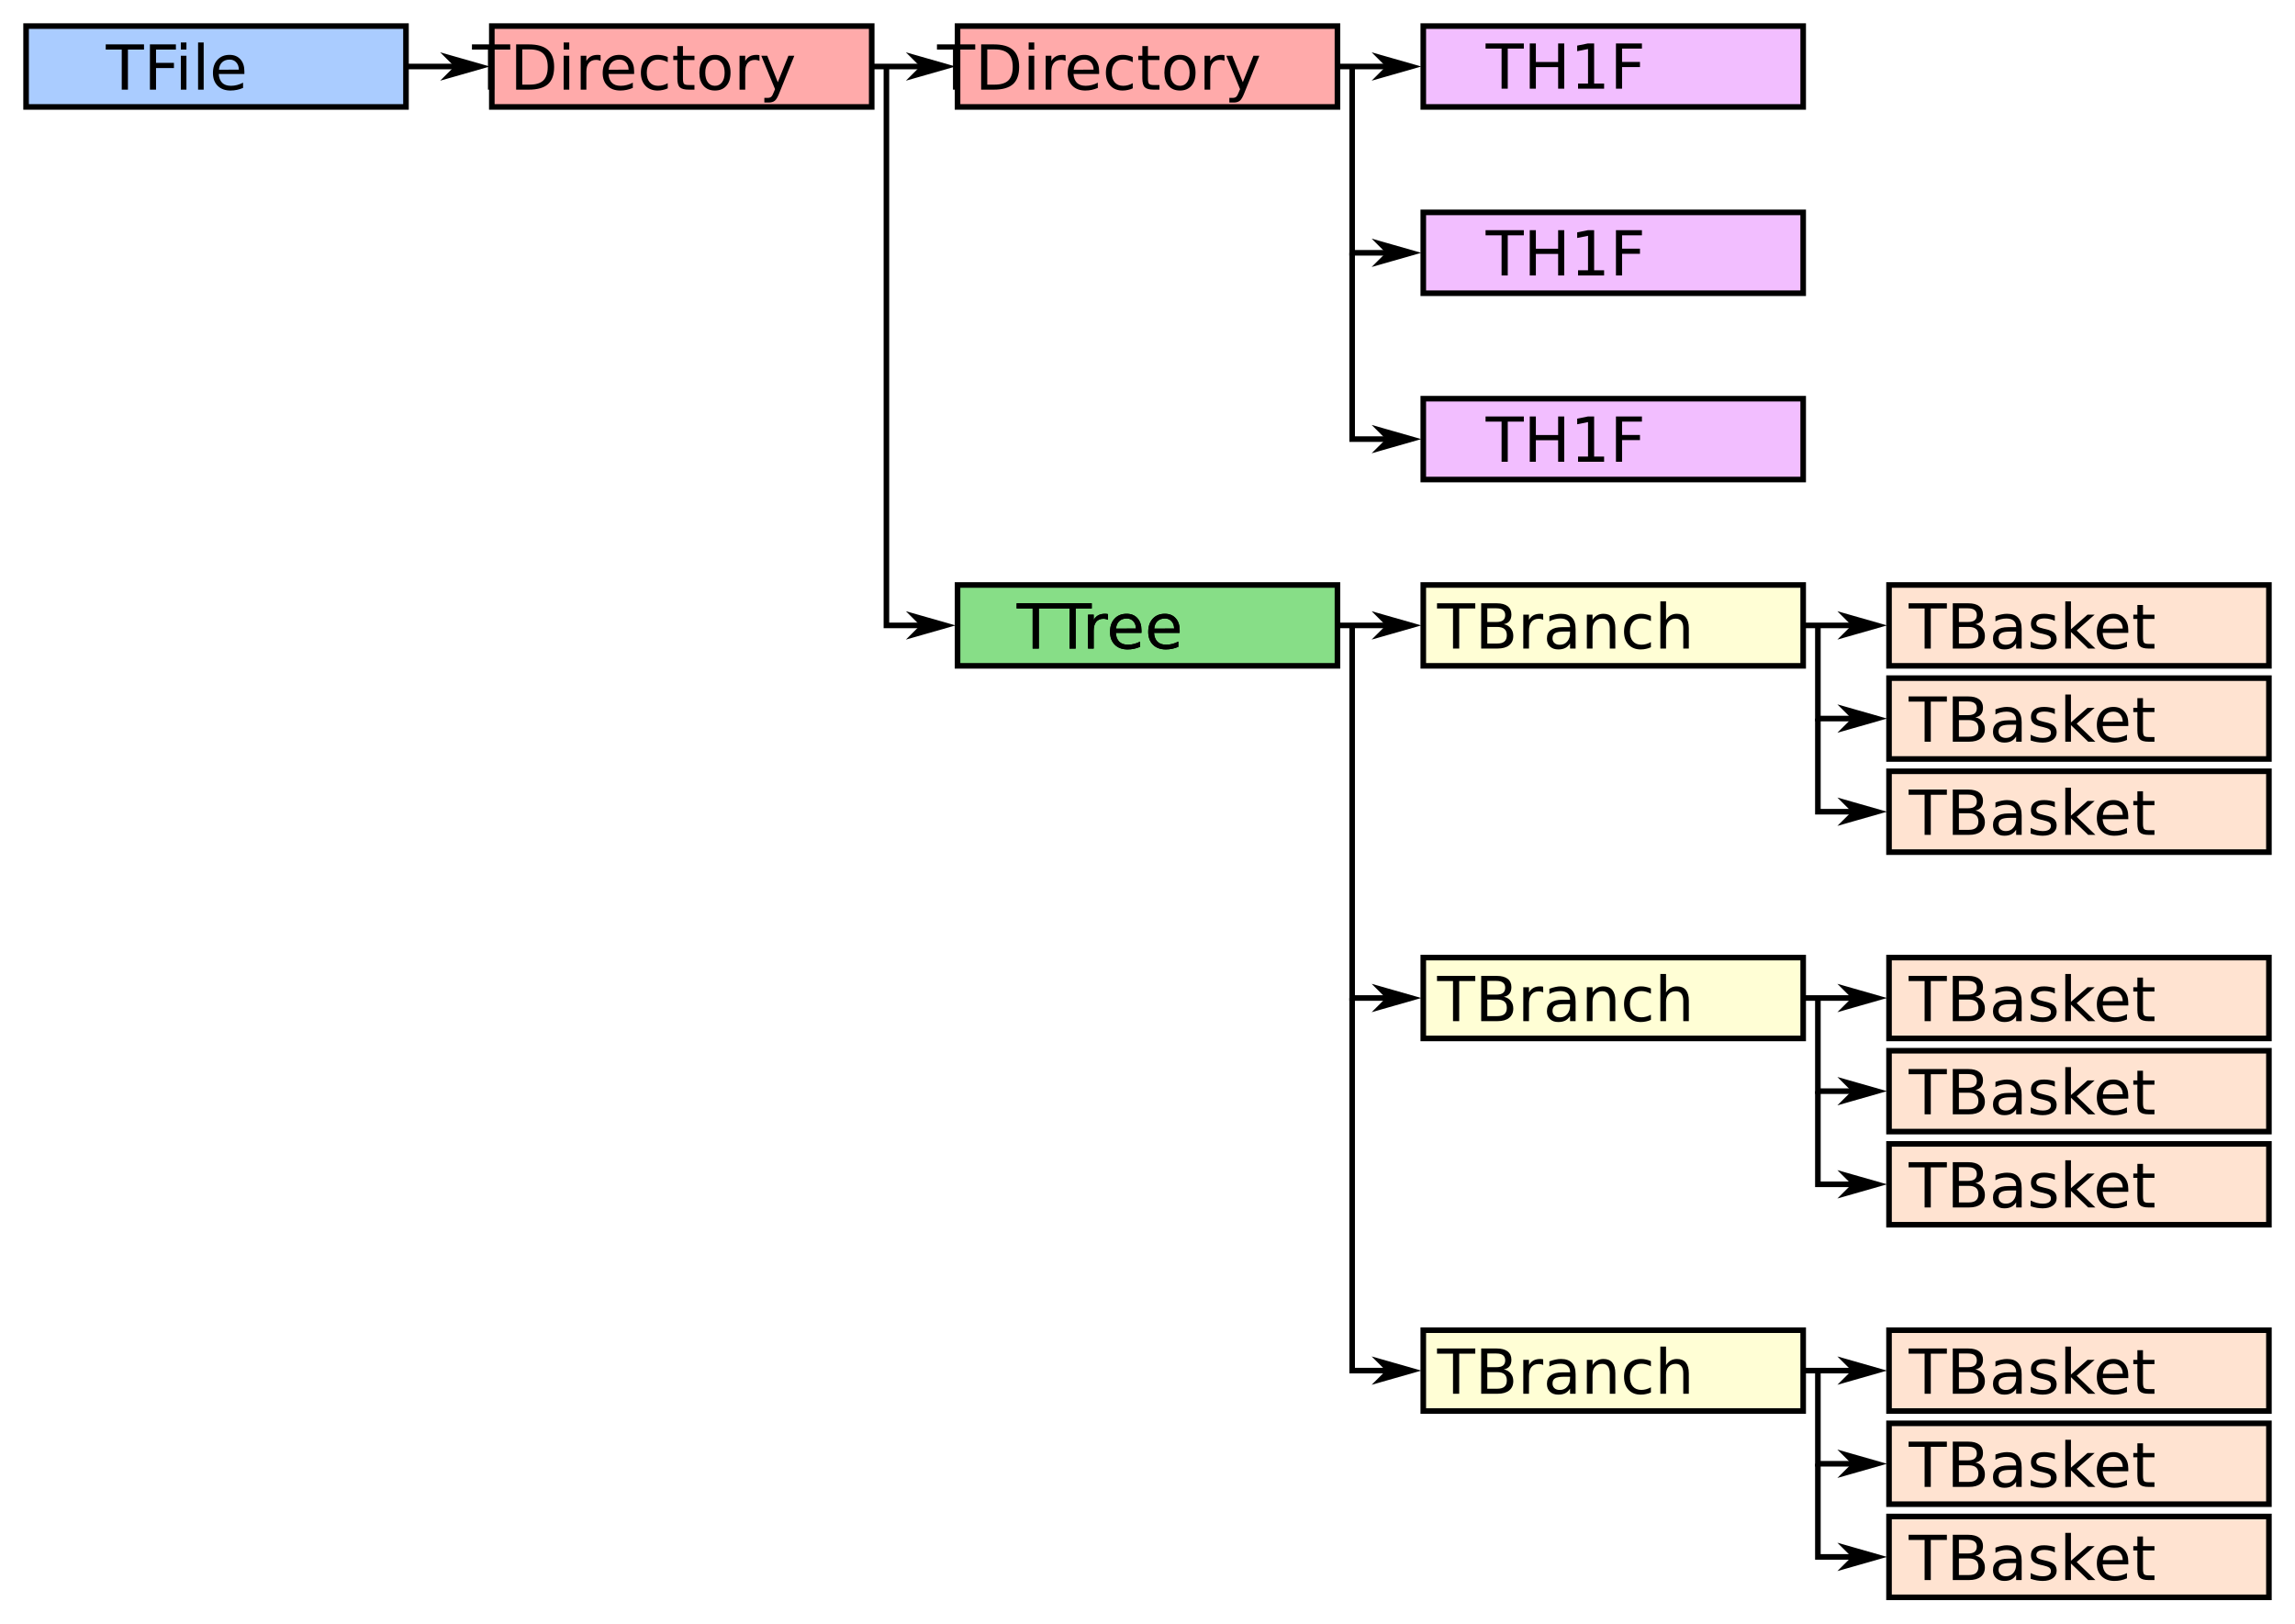
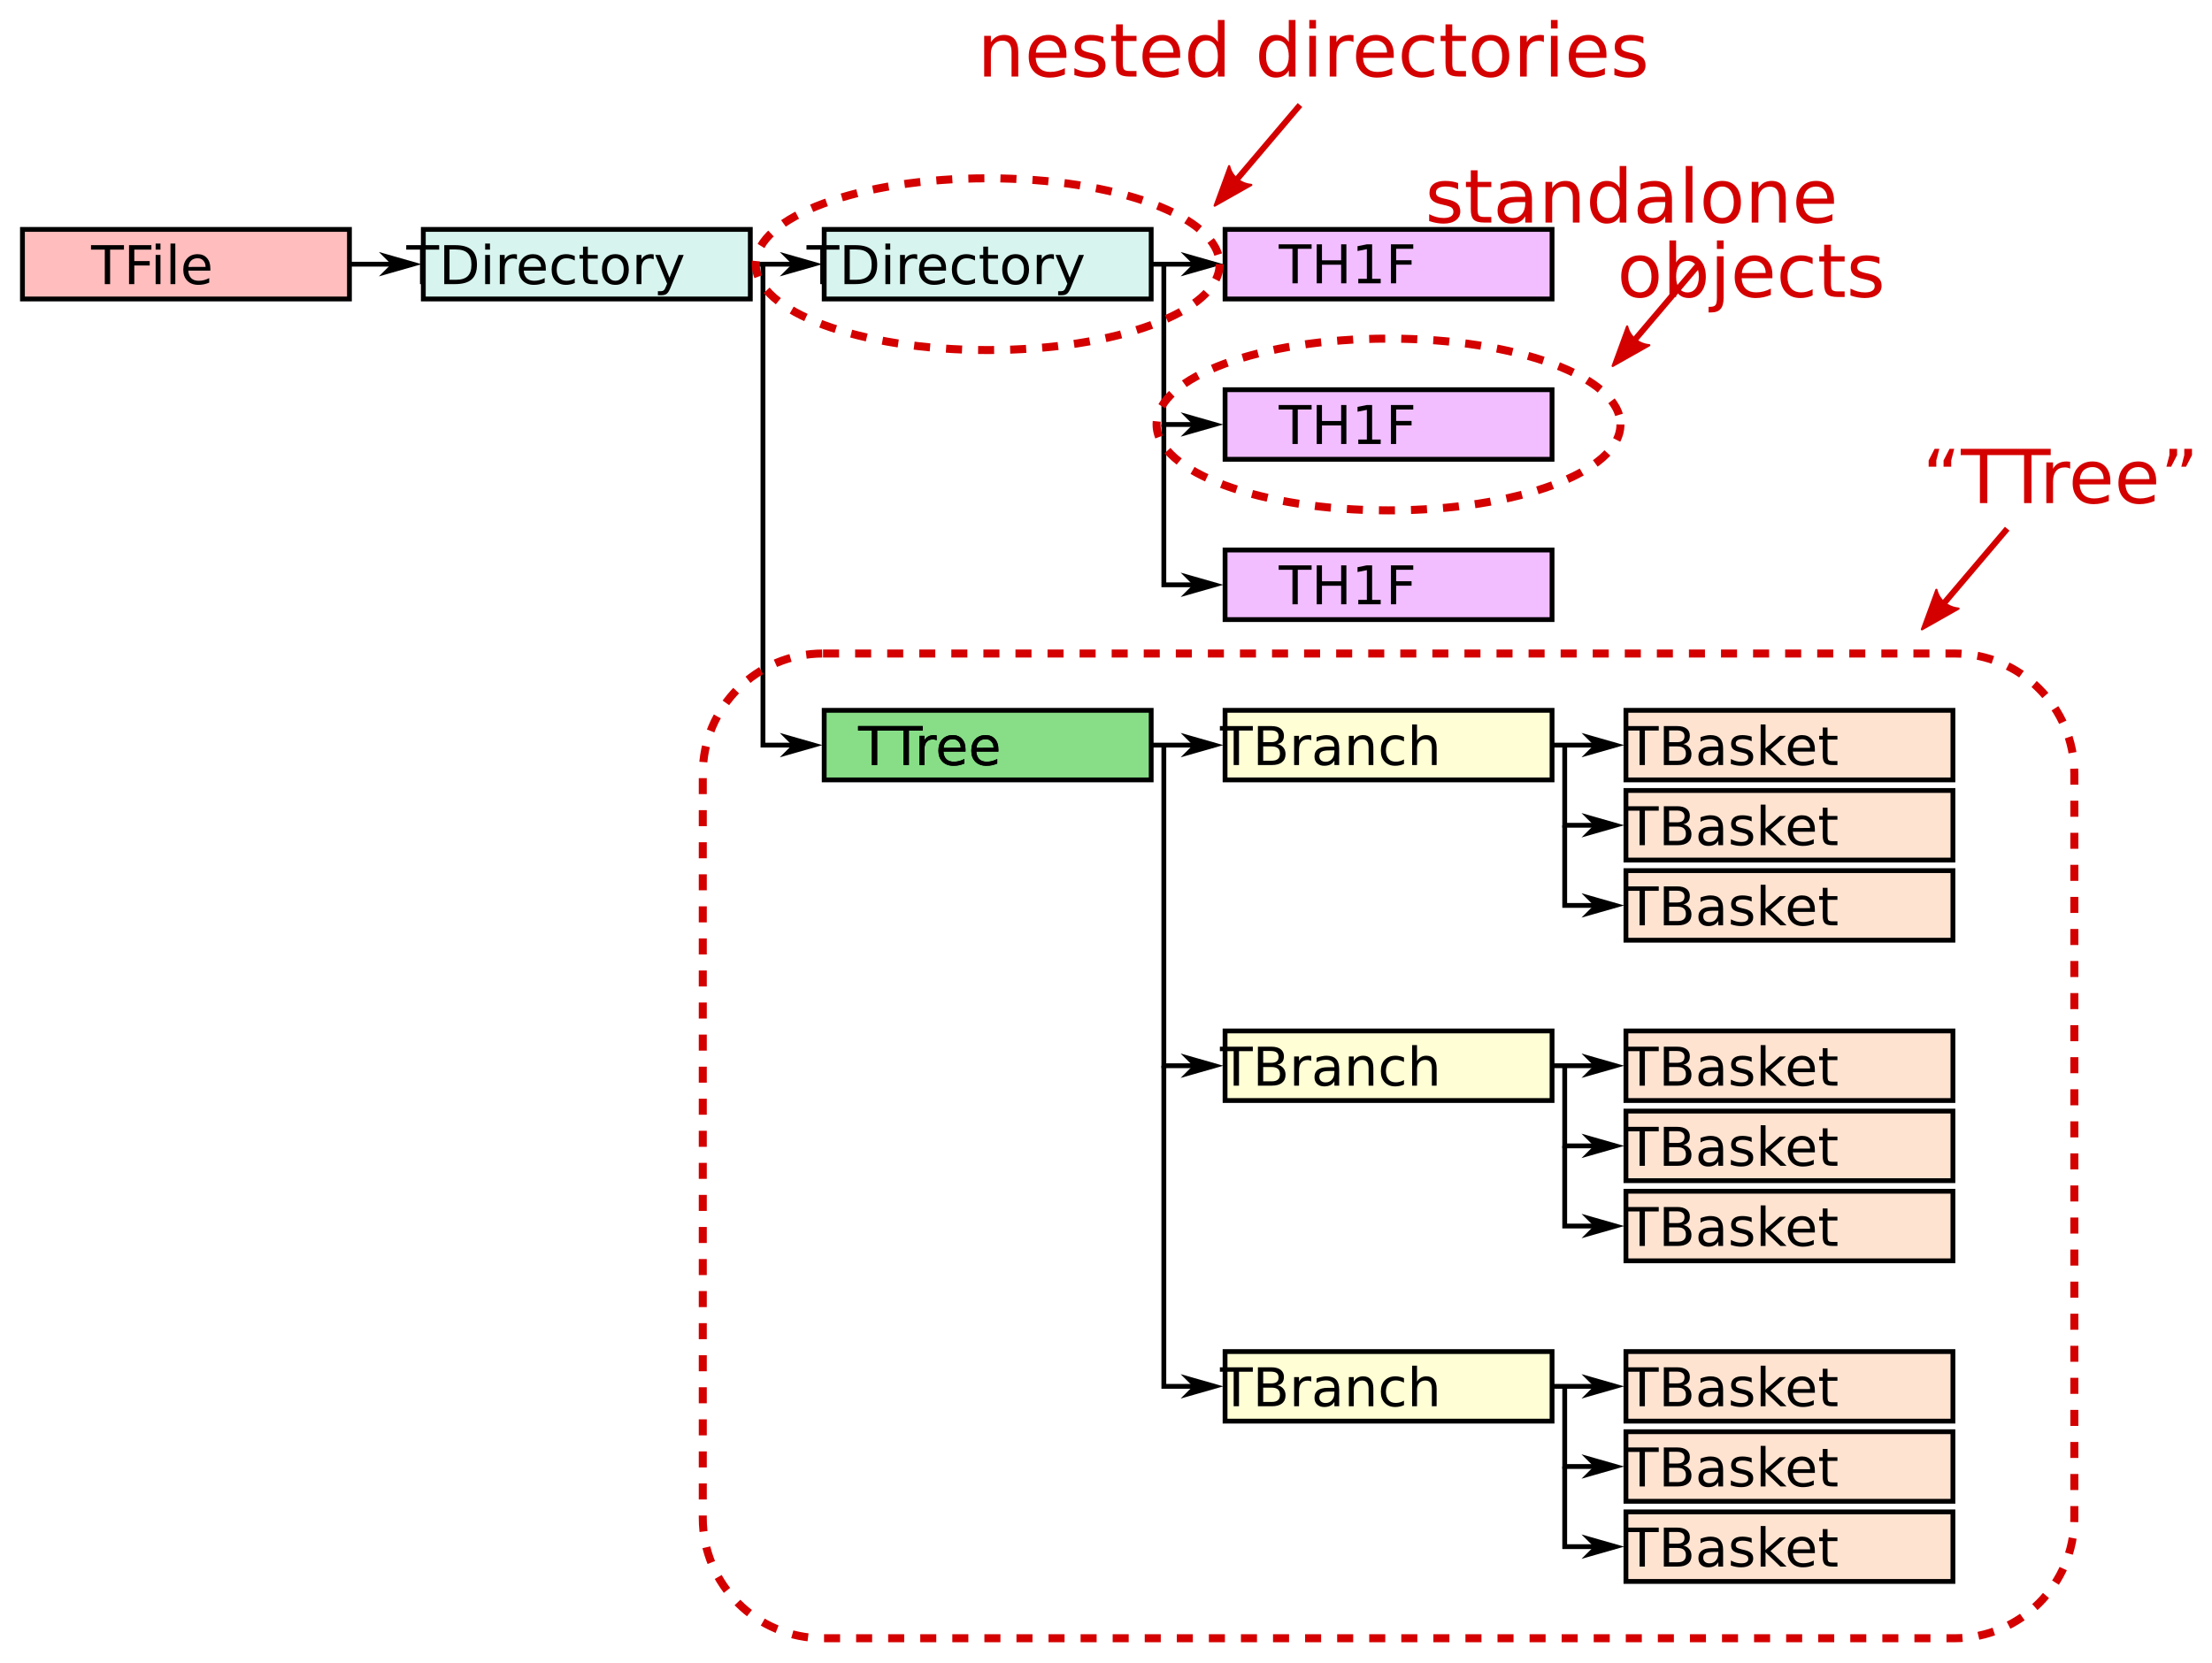
- <svg xmlns="http://www.w3.org/2000/svg" width="492.77" height="348.559" id="svg2" version="1.1">
+ <svg xmlns="http://www.w3.org/2000/svg" width="551.797" height="414.78" id="svg2" version="1.1">
  <defs id="defs4">
+     <marker orient="auto" refY="0" refX="0" id="marker1834" style="overflow:visible">
+       <path id="path1832" style="fill:#d40000;fill-opacity:1;fill-rule:evenodd;stroke:#d40000;stroke-width:0.625;stroke-linejoin:round;stroke-opacity:1" d="M 8.719,4.034 -2.207,0.016 8.719,-4.002 c -1.745,2.372 -1.735,5.617 -6e-7,8.035 z" transform="scale(-0.6)" />
+     </marker>
+     <marker style="overflow:visible" id="marker1786" refX="0" refY="0" orient="auto">
+       <path transform="scale(-0.6)" d="M 8.719,4.034 -2.207,0.016 8.719,-4.002 c -1.745,2.372 -1.735,5.617 -6e-7,8.035 z" style="fill:#d40000;fill-opacity:1;fill-rule:evenodd;stroke:#d40000;stroke-width:0.625;stroke-linejoin:round;stroke-opacity:1" id="path1784" />
+     </marker>
+     <marker style="overflow:visible" id="marker1532" refX="0" refY="0" orient="auto">
+       <path transform="scale(-0.6)" d="M 8.719,4.034 -2.207,0.016 8.719,-4.002 c -1.745,2.372 -1.735,5.617 -6e-7,8.035 z" style="fill:#d40000;fill-opacity:1;fill-rule:evenodd;stroke:#d40000;stroke-width:0.625;stroke-linejoin:round;stroke-opacity:1" id="path1530" />
+     </marker>
+     <marker orient="auto" refY="0" refX="0" id="Arrow2Mend" style="overflow:visible">
+       <path id="path1039" style="fill:#d40000;fill-opacity:1;fill-rule:evenodd;stroke:#d40000;stroke-width:0.625;stroke-linejoin:round;stroke-opacity:1" d="M 8.719,4.034 -2.207,0.016 8.719,-4.002 c -1.745,2.372 -1.735,5.617 -6e-7,8.035 z" transform="scale(-0.6)" />
+     </marker>
    <marker orient="auto" refY="0" refX="0" id="Arrow1Mend" style="overflow:visible">
      <path id="path4067" d="M 0,0 5,-5 -12.5,0 5,5 Z" style="fill-rule:evenodd;stroke:#000000;stroke-width:1pt" transform="matrix(-0.4,0,0,-0.4,-4,0)" />
    </marker>
    <marker orient="auto" refY="0" refX="0" id="Arrow1Mend-3" style="overflow:visible">
      <path id="path4067-6" d="M 0,0 5,-5 -12.5,0 5,5 Z" style="fill-rule:evenodd;stroke:#000000;stroke-width:1pt" transform="matrix(-0.4,0,0,-0.4,-4,0)" />
    </marker>
  </defs>
-   <g id="layer1" transform="translate(-15.23148,-431.2429)">
-     <rect style="color:#000000;display:inline;overflow:visible;visibility:visible;fill:#ffe3d1;fill-opacity:1;stroke:#000000;stroke-width:1.2;stroke-linecap:butt;stroke-linejoin:miter;stroke-miterlimit:4;stroke-dasharray:none;stroke-dashoffset:0;stroke-opacity:1;marker:none;enable-background:accumulate" id="rect3131" width="81.57" height="17.359" x="420.831" y="556.843" />
-     <rect y="576.843" x="420.831" height="17.359" width="81.57" id="rect3971" style="color:#000000;display:inline;overflow:visible;visibility:visible;fill:#ffe3d1;fill-opacity:1;stroke:#000000;stroke-width:1.2;stroke-linecap:butt;stroke-linejoin:miter;stroke-miterlimit:4;stroke-dasharray:none;stroke-dashoffset:0;stroke-opacity:1;marker:none;enable-background:accumulate" />
-     <rect style="color:#000000;display:inline;overflow:visible;visibility:visible;fill:#ffe3d1;fill-opacity:1;stroke:#000000;stroke-width:1.2;stroke-linecap:butt;stroke-linejoin:miter;stroke-miterlimit:4;stroke-dasharray:none;stroke-dashoffset:0;stroke-opacity:1;marker:none;enable-background:accumulate" id="rect3973" width="81.57" height="17.359" x="420.831" y="596.843" />
-     <rect y="636.843" x="420.831" height="17.359" width="81.57" id="rect3975" style="color:#000000;display:inline;overflow:visible;visibility:visible;fill:#ffe3d1;fill-opacity:1;stroke:#000000;stroke-width:1.2;stroke-linecap:butt;stroke-linejoin:miter;stroke-miterlimit:4;stroke-dasharray:none;stroke-dashoffset:0;stroke-opacity:1;marker:none;enable-background:accumulate" />
-     <rect style="color:#000000;display:inline;overflow:visible;visibility:visible;fill:#ffe3d1;fill-opacity:1;stroke:#000000;stroke-width:1.2;stroke-linecap:butt;stroke-linejoin:miter;stroke-miterlimit:4;stroke-dasharray:none;stroke-dashoffset:0;stroke-opacity:1;marker:none;enable-background:accumulate" id="rect3977" width="81.57" height="17.359" x="420.831" y="656.843" />
-     <rect y="676.843" x="420.831" height="17.359" width="81.57" id="rect3979" style="color:#000000;display:inline;overflow:visible;visibility:visible;fill:#ffe3d1;fill-opacity:1;stroke:#000000;stroke-width:1.2;stroke-linecap:butt;stroke-linejoin:miter;stroke-miterlimit:4;stroke-dasharray:none;stroke-dashoffset:0;stroke-opacity:1;marker:none;enable-background:accumulate" />
-     <rect style="color:#000000;display:inline;overflow:visible;visibility:visible;fill:#ffe3d1;fill-opacity:1;stroke:#000000;stroke-width:1.2;stroke-linecap:butt;stroke-linejoin:miter;stroke-miterlimit:4;stroke-dasharray:none;stroke-dashoffset:0;stroke-opacity:1;marker:none;enable-background:accumulate" id="rect3981" width="81.57" height="17.359" x="420.831" y="716.843" />
-     <rect y="736.843" x="420.831" height="17.359" width="81.57" id="rect3983" style="color:#000000;display:inline;overflow:visible;visibility:visible;fill:#ffe3d1;fill-opacity:1;stroke:#000000;stroke-width:1.2;stroke-linecap:butt;stroke-linejoin:miter;stroke-miterlimit:4;stroke-dasharray:none;stroke-dashoffset:0;stroke-opacity:1;marker:none;enable-background:accumulate" />
-     <rect style="color:#000000;display:inline;overflow:visible;visibility:visible;fill:#ffe3d1;fill-opacity:1;stroke:#000000;stroke-width:1.2;stroke-linecap:butt;stroke-linejoin:miter;stroke-miterlimit:4;stroke-dasharray:none;stroke-dashoffset:0;stroke-opacity:1;marker:none;enable-background:accumulate" id="rect3985" width="81.57" height="17.359" x="420.831" y="756.843" />
+   <g id="layer1" transform="translate(-15.23148,-379.6019)">
    <rect style="color:#000000;display:inline;overflow:visible;visibility:visible;fill:#f2beff;fill-opacity:1;stroke:#000000;stroke-width:1.2;stroke-linecap:butt;stroke-linejoin:miter;stroke-miterlimit:4;stroke-dasharray:none;stroke-dashoffset:0;stroke-opacity:1;marker:none;enable-background:accumulate" id="rect4005" width="81.57" height="17.359" x="320.831" y="516.843" />
    <rect y="476.843" x="320.831" height="17.359" width="81.57" id="rect4007" style="color:#000000;display:inline;overflow:visible;visibility:visible;fill:#f2beff;fill-opacity:1;stroke:#000000;stroke-width:1.2;stroke-linecap:butt;stroke-linejoin:miter;stroke-miterlimit:4;stroke-dasharray:none;stroke-dashoffset:0;stroke-opacity:1;marker:none;enable-background:accumulate" />
    <rect style="color:#000000;display:inline;overflow:visible;visibility:visible;fill:#f2beff;fill-opacity:1;stroke:#000000;stroke-width:1.2;stroke-linecap:butt;stroke-linejoin:miter;stroke-miterlimit:4;stroke-dasharray:none;stroke-dashoffset:0;stroke-opacity:1;marker:none;enable-background:accumulate" id="rect4009" width="81.57" height="17.359" x="320.831" y="436.843" />
-     <rect style="color:#000000;display:inline;overflow:visible;visibility:visible;fill:#fffed5;fill-opacity:1;stroke:#000000;stroke-width:1.2;stroke-linecap:butt;stroke-linejoin:miter;stroke-miterlimit:4;stroke-dasharray:none;stroke-dashoffset:0;stroke-opacity:1;marker:none;enable-background:accumulate" id="rect4017" width="81.57" height="17.359" x="320.831" y="556.843" />
-     <rect y="636.843" x="320.831" height="17.359" width="81.57" id="rect4019" style="color:#000000;display:inline;overflow:visible;visibility:visible;fill:#fffed5;fill-opacity:1;stroke:#000000;stroke-width:1.2;stroke-linecap:butt;stroke-linejoin:miter;stroke-miterlimit:4;stroke-dasharray:none;stroke-dashoffset:0;stroke-opacity:1;marker:none;enable-background:accumulate" />
-     <rect style="color:#000000;display:inline;overflow:visible;visibility:visible;fill:#fffed5;fill-opacity:1;stroke:#000000;stroke-width:1.2;stroke-linecap:butt;stroke-linejoin:miter;stroke-miterlimit:4;stroke-dasharray:none;stroke-dashoffset:0;stroke-opacity:1;marker:none;enable-background:accumulate" id="rect4021" width="81.57" height="17.359" x="320.831" y="716.843" />
-     <rect y="556.843" x="220.831" height="17.359" width="81.57" id="rect4023" style="color:#000000;display:inline;overflow:visible;visibility:visible;fill:#87de87;fill-opacity:1;stroke:#000000;stroke-width:1.2;stroke-linecap:butt;stroke-linejoin:miter;stroke-miterlimit:4;stroke-dasharray:none;stroke-dashoffset:0;stroke-opacity:1;marker:none;enable-background:accumulate" />
-     <rect style="color:#000000;display:inline;overflow:visible;visibility:visible;fill:#ffaaaa;fill-opacity:1;stroke:#000000;stroke-width:1.2;stroke-linecap:butt;stroke-linejoin:miter;stroke-miterlimit:4;stroke-dasharray:none;stroke-dashoffset:0;stroke-opacity:1;marker:none;enable-background:accumulate" id="rect4025" width="81.57" height="17.359" x="220.831" y="436.843" />
-     <rect y="436.843" x="20.831" height="17.359" width="81.57" id="rect4031" style="color:#000000;display:inline;overflow:visible;visibility:visible;fill:#aaccff;fill-opacity:1;stroke:#000000;stroke-width:1.2;stroke-linecap:butt;stroke-linejoin:miter;stroke-miterlimit:4;stroke-dasharray:none;stroke-dashoffset:0;stroke-opacity:1;marker:none;enable-background:accumulate" />
-     <path id="path4514" d="m 402.401,725.522 h 15.642" style="color:#000000;display:inline;overflow:visible;visibility:visible;fill:none;stroke:#000000;stroke-width:1.2;stroke-linecap:butt;stroke-linejoin:miter;stroke-miterlimit:4;stroke-dasharray:none;stroke-dashoffset:0;stroke-opacity:1;marker:none;marker-end:url(#Arrow1Mend);enable-background:accumulate" />
-     <path style="color:#000000;display:inline;overflow:visible;visibility:visible;fill:none;stroke:#000000;stroke-width:1.2;stroke-linecap:butt;stroke-linejoin:miter;stroke-miterlimit:4;stroke-dasharray:none;stroke-dashoffset:0;stroke-opacity:1;marker:none;marker-end:url(#Arrow1Mend);enable-background:accumulate" d="m 402.401,645.522 h 15.642" id="path4516" />
-     <path id="path4518" d="m 402.401,565.522 h 15.642" style="color:#000000;display:inline;overflow:visible;visibility:visible;fill:none;stroke:#000000;stroke-width:1.2;stroke-linecap:butt;stroke-linejoin:miter;stroke-miterlimit:4;stroke-dasharray:none;stroke-dashoffset:0;stroke-opacity:1;marker:none;marker-end:url(#Arrow1Mend);enable-background:accumulate" />
+     <rect style="color:#000000;display:inline;overflow:visible;visibility:visible;fill:#d7f4ee;fill-opacity:1;stroke:#000000;stroke-width:1.2;stroke-linecap:butt;stroke-linejoin:miter;stroke-miterlimit:4;stroke-dasharray:none;stroke-dashoffset:0;stroke-opacity:1;marker:none;enable-background:accumulate" id="rect4025" width="81.57" height="17.359" x="220.831" y="436.843" />
+     <rect y="436.843" x="20.831" height="17.359" width="81.57" id="rect4031" style="color:#000000;display:inline;overflow:visible;visibility:visible;fill:#ffbdbd;fill-opacity:1;stroke:#000000;stroke-width:1.2;stroke-linecap:butt;stroke-linejoin:miter;stroke-miterlimit:4;stroke-dasharray:none;stroke-dashoffset:0;stroke-opacity:1;marker:none;enable-background:accumulate" />
    <path id="path4526" d="m 302.401,445.522 h 15.642" style="color:#000000;display:inline;overflow:visible;visibility:visible;fill:none;stroke:#000000;stroke-width:1.2;stroke-linecap:butt;stroke-linejoin:miter;stroke-miterlimit:4;stroke-dasharray:none;stroke-dashoffset:0;stroke-opacity:1;marker:none;marker-end:url(#Arrow1Mend);enable-background:accumulate" />
-     <path style="color:#000000;display:inline;overflow:visible;visibility:visible;fill:none;stroke:#000000;stroke-width:1.2;stroke-linecap:butt;stroke-linejoin:miter;stroke-miterlimit:4;stroke-dasharray:none;stroke-dashoffset:0;stroke-opacity:1;marker:none;marker-end:url(#Arrow1Mend);enable-background:accumulate" d="m 302.401,565.522 h 15.642" id="path4528" />
    <path style="color:#000000;display:inline;overflow:visible;visibility:visible;fill:none;stroke:#000000;stroke-width:1.2;stroke-linecap:butt;stroke-linejoin:miter;stroke-miterlimit:4;stroke-dasharray:none;stroke-dashoffset:0;stroke-opacity:1;marker:none;marker-end:url(#Arrow1Mend);enable-background:accumulate" d="m 305.558,445.522 v 40 h 12.485" id="path4559" />
    <path id="path4561" d="m 305.558,485.522 v 40 h 12.485" style="color:#000000;display:inline;overflow:visible;visibility:visible;fill:none;stroke:#000000;stroke-width:1.2;stroke-linecap:butt;stroke-linejoin:miter;stroke-miterlimit:4;stroke-dasharray:none;stroke-dashoffset:0;stroke-opacity:1;marker:none;marker-end:url(#Arrow1Mend);enable-background:accumulate" />
    <path style="color:#000000;display:inline;overflow:visible;visibility:visible;fill:none;stroke:#000000;stroke-width:1.2;stroke-linecap:butt;stroke-linejoin:miter;stroke-miterlimit:4;stroke-dasharray:none;stroke-dashoffset:0;stroke-opacity:1;marker:none;marker-end:url(#Arrow1Mend);enable-background:accumulate" d="m 102.401,445.522 h 15.642" id="path4563" />
-     <path id="path4669" d="m 305.558,565.522 v 80 h 12.485" style="color:#000000;display:inline;overflow:visible;visibility:visible;fill:none;stroke:#000000;stroke-width:1.2;stroke-linecap:butt;stroke-linejoin:miter;stroke-miterlimit:4;stroke-dasharray:none;stroke-dashoffset:0;stroke-opacity:1;marker:none;marker-end:url(#Arrow1Mend);enable-background:accumulate" />
-     <path style="color:#000000;display:inline;overflow:visible;visibility:visible;fill:none;stroke:#000000;stroke-width:1.2;stroke-linecap:butt;stroke-linejoin:miter;stroke-miterlimit:4;stroke-dasharray:none;stroke-dashoffset:0;stroke-opacity:1;marker:none;marker-end:url(#Arrow1Mend);enable-background:accumulate" d="m 305.558,645.522 v 80 h 12.485" id="path4671" />
-     <path style="color:#000000;display:inline;overflow:visible;visibility:visible;fill:none;stroke:#000000;stroke-width:1.2;stroke-linecap:butt;stroke-linejoin:miter;stroke-miterlimit:4;stroke-dasharray:none;stroke-dashoffset:0;stroke-opacity:1;marker:none;marker-end:url(#Arrow1Mend);enable-background:accumulate" d="m 405.558,565.522 v 20 h 12.485" id="path4673" />
-     <path id="path4675" d="m 405.558,585.522 v 20 h 12.485" style="color:#000000;display:inline;overflow:visible;visibility:visible;fill:none;stroke:#000000;stroke-width:1.2;stroke-linecap:butt;stroke-linejoin:miter;stroke-miterlimit:4;stroke-dasharray:none;stroke-dashoffset:0;stroke-opacity:1;marker:none;marker-end:url(#Arrow1Mend);enable-background:accumulate" />
-     <path style="color:#000000;display:inline;overflow:visible;visibility:visible;fill:none;stroke:#000000;stroke-width:1.2;stroke-linecap:butt;stroke-linejoin:miter;stroke-miterlimit:4;stroke-dasharray:none;stroke-dashoffset:0;stroke-opacity:1;marker:none;marker-end:url(#Arrow1Mend);enable-background:accumulate" d="m 405.558,645.522 v 20 h 12.485" id="path4677" />
-     <path id="path4679" d="m 405.558,665.522 v 20 h 12.485" style="color:#000000;display:inline;overflow:visible;visibility:visible;fill:none;stroke:#000000;stroke-width:1.2;stroke-linecap:butt;stroke-linejoin:miter;stroke-miterlimit:4;stroke-dasharray:none;stroke-dashoffset:0;stroke-opacity:1;marker:none;marker-end:url(#Arrow1Mend);enable-background:accumulate" />
-     <path style="color:#000000;display:inline;overflow:visible;visibility:visible;fill:none;stroke:#000000;stroke-width:1.2;stroke-linecap:butt;stroke-linejoin:miter;stroke-miterlimit:4;stroke-dasharray:none;stroke-dashoffset:0;stroke-opacity:1;marker:none;marker-end:url(#Arrow1Mend);enable-background:accumulate" d="m 405.558,725.522 v 20 h 12.485" id="path4681" />
-     <path id="path4683" d="m 405.558,745.522 v 20 h 12.485" style="color:#000000;display:inline;overflow:visible;visibility:visible;fill:none;stroke:#000000;stroke-width:1.2;stroke-linecap:butt;stroke-linejoin:miter;stroke-miterlimit:4;stroke-dasharray:none;stroke-dashoffset:0;stroke-opacity:1;marker:none;marker-end:url(#Arrow1Mend);enable-background:accumulate" />
-     <rect style="color:#000000;display:inline;overflow:visible;visibility:visible;fill:#ffaaaa;fill-opacity:1;stroke:#000000;stroke-width:1.2;stroke-linecap:butt;stroke-linejoin:miter;stroke-miterlimit:4;stroke-dasharray:none;stroke-dashoffset:0;stroke-opacity:1;marker:none;enable-background:accumulate" id="rect955" width="81.57" height="17.359" x="120.831" y="436.843" />
+     <rect style="color:#000000;display:inline;overflow:visible;visibility:visible;fill:#d7f4ee;fill-opacity:1;stroke:#000000;stroke-width:1.2;stroke-linecap:butt;stroke-linejoin:miter;stroke-miterlimit:4;stroke-dasharray:none;stroke-dashoffset:0;stroke-opacity:1;marker:none;enable-background:accumulate" id="rect955" width="81.57" height="17.359" x="120.831" y="436.843" />
    <path id="path957" d="m 202.401,445.522 h 15.642" style="color:#000000;display:inline;overflow:visible;visibility:visible;fill:none;stroke:#000000;stroke-width:1.2;stroke-linecap:butt;stroke-linejoin:miter;stroke-miterlimit:4;stroke-dasharray:none;stroke-dashoffset:0;stroke-opacity:1;marker:none;marker-end:url(#Arrow1Mend);enable-background:accumulate" />
    <path id="path959" d="m 205.558,445.522 v 120 h 12.485" style="color:#000000;display:inline;overflow:visible;visibility:visible;fill:none;stroke:#000000;stroke-width:1.2;stroke-linecap:butt;stroke-linejoin:miter;stroke-miterlimit:4;stroke-dasharray:none;stroke-dashoffset:0;stroke-opacity:1;marker:none;marker-end:url(#Arrow1Mend);enable-background:accumulate" />
    <text xml:space="preserve" style="font-style:normal;font-variant:normal;font-weight:normal;font-stretch:normal;font-size:13.333px;line-height:1;font-family:'DejaVu Sans';-inkscape-font-specification:'DejaVu Sans';text-align:center;letter-spacing:0px;word-spacing:0px;text-anchor:middle;fill:#000000;fill-opacity:1;stroke:none" x="63.79" y="450.493" id="text967">
      <tspan id="tspan965" x="63.79" y="450.493">TFile</tspan>
    </text>
    <text id="text971" y="450.493" x="161.991" style="font-style:normal;font-variant:normal;font-weight:normal;font-stretch:normal;font-size:13.333px;line-height:1;font-family:'DejaVu Sans';-inkscape-font-specification:'DejaVu Sans';text-align:center;letter-spacing:0px;word-spacing:0px;text-anchor:middle;fill:#000000;fill-opacity:1;stroke:none" xml:space="preserve">
      <tspan y="450.493" x="161.991" id="tspan969">TDirectory</tspan>
    </text>
    <text xml:space="preserve" style="font-style:normal;font-variant:normal;font-weight:normal;font-stretch:normal;font-size:13.333px;line-height:1;font-family:'DejaVu Sans';-inkscape-font-specification:'DejaVu Sans';text-align:center;letter-spacing:0px;word-spacing:0px;text-anchor:middle;fill:#000000;fill-opacity:1;stroke:none" x="261.834" y="450.493" id="text975">
      <tspan id="tspan973" x="261.834" y="450.493">TDirectory</tspan>
    </text>
-     <text id="text979" y="570.493" x="261.991" style="font-style:normal;font-variant:normal;font-weight:normal;font-stretch:normal;font-size:13.333px;line-height:1;font-family:'DejaVu Sans';-inkscape-font-specification:'DejaVu Sans';text-align:center;letter-spacing:0px;word-spacing:0px;text-anchor:middle;fill:#000000;fill-opacity:1;stroke:none" xml:space="preserve">
-       <tspan y="570.493" x="261.991" id="tspan977">TTree</tspan>
-     </text>
-     <text xml:space="preserve" style="font-style:normal;font-variant:normal;font-weight:normal;font-stretch:normal;font-size:13.333px;line-height:1;font-family:'DejaVu Sans';-inkscape-font-specification:'DejaVu Sans';text-align:center;letter-spacing:0px;word-spacing:0px;text-anchor:middle;fill:#000000;fill-opacity:1;stroke:none" x="261.991" y="570.493" id="text983">
-       <tspan id="tspan981" x="261.991" y="570.493">TTree</tspan>
-     </text>
-     <text id="text987" y="570.493" x="361.991" style="font-style:normal;font-variant:normal;font-weight:normal;font-stretch:normal;font-size:13.333px;line-height:1;font-family:'DejaVu Sans';-inkscape-font-specification:'DejaVu Sans';text-align:center;letter-spacing:0px;word-spacing:0px;text-anchor:middle;fill:#000000;fill-opacity:1;stroke:none" xml:space="preserve">
-       <tspan y="570.493" x="361.991" id="tspan985">TBranch</tspan>
-     </text>
-     <text xml:space="preserve" style="font-style:normal;font-variant:normal;font-weight:normal;font-stretch:normal;font-size:13.333px;line-height:1;font-family:'DejaVu Sans';-inkscape-font-specification:'DejaVu Sans';text-align:center;letter-spacing:0px;word-spacing:0px;text-anchor:middle;fill:#000000;fill-opacity:1;stroke:none" x="361.991" y="650.493" id="text991">
-       <tspan id="tspan989" x="361.991" y="650.493">TBranch</tspan>
-     </text>
-     <text id="text995" y="730.493" x="361.991" style="font-style:normal;font-variant:normal;font-weight:normal;font-stretch:normal;font-size:13.333px;line-height:1;font-family:'DejaVu Sans';-inkscape-font-specification:'DejaVu Sans';text-align:center;letter-spacing:0px;word-spacing:0px;text-anchor:middle;fill:#000000;fill-opacity:1;stroke:none" xml:space="preserve">
-       <tspan y="730.493" x="361.991" id="tspan993">TBranch</tspan>
-     </text>
-     <text xml:space="preserve" style="font-style:normal;font-variant:normal;font-weight:normal;font-stretch:normal;font-size:13.333px;line-height:1;font-family:'DejaVu Sans';-inkscape-font-specification:'DejaVu Sans';text-align:center;letter-spacing:0px;word-spacing:0px;text-anchor:middle;fill:#000000;fill-opacity:1;stroke:none" x="462.202" y="570.493" id="text999">
-       <tspan id="tspan997" x="462.202" y="570.493">TBasket</tspan>
-     </text>
-     <text id="text1003" y="590.493" x="462.202" style="font-style:normal;font-variant:normal;font-weight:normal;font-stretch:normal;font-size:13.333px;line-height:1;font-family:'DejaVu Sans';-inkscape-font-specification:'DejaVu Sans';text-align:center;letter-spacing:0px;word-spacing:0px;text-anchor:middle;fill:#000000;fill-opacity:1;stroke:none" xml:space="preserve">
-       <tspan y="590.493" x="462.202" id="tspan1001">TBasket</tspan>
-     </text>
-     <text xml:space="preserve" style="font-style:normal;font-variant:normal;font-weight:normal;font-stretch:normal;font-size:13.333px;line-height:1;font-family:'DejaVu Sans';-inkscape-font-specification:'DejaVu Sans';text-align:center;letter-spacing:0px;word-spacing:0px;text-anchor:middle;fill:#000000;fill-opacity:1;stroke:none" x="462.202" y="610.493" id="text1007">
-       <tspan id="tspan1005" x="462.202" y="610.493">TBasket</tspan>
-     </text>
-     <text id="text1011" y="650.493" x="462.202" style="font-style:normal;font-variant:normal;font-weight:normal;font-stretch:normal;font-size:13.333px;line-height:1;font-family:'DejaVu Sans';-inkscape-font-specification:'DejaVu Sans';text-align:center;letter-spacing:0px;word-spacing:0px;text-anchor:middle;fill:#000000;fill-opacity:1;stroke:none" xml:space="preserve">
-       <tspan y="650.493" x="462.202" id="tspan1009">TBasket</tspan>
-     </text>
-     <text xml:space="preserve" style="font-style:normal;font-variant:normal;font-weight:normal;font-stretch:normal;font-size:13.333px;line-height:1;font-family:'DejaVu Sans';-inkscape-font-specification:'DejaVu Sans';text-align:center;letter-spacing:0px;word-spacing:0px;text-anchor:middle;fill:#000000;fill-opacity:1;stroke:none" x="462.202" y="670.493" id="text1015">
-       <tspan id="tspan1013" x="462.202" y="670.493">TBasket</tspan>
-     </text>
-     <text id="text1019" y="690.493" x="462.202" style="font-style:normal;font-variant:normal;font-weight:normal;font-stretch:normal;font-size:13.333px;line-height:1;font-family:'DejaVu Sans';-inkscape-font-specification:'DejaVu Sans';text-align:center;letter-spacing:0px;word-spacing:0px;text-anchor:middle;fill:#000000;fill-opacity:1;stroke:none" xml:space="preserve">
-       <tspan y="690.493" x="462.202" id="tspan1017">TBasket</tspan>
-     </text>
-     <text xml:space="preserve" style="font-style:normal;font-variant:normal;font-weight:normal;font-stretch:normal;font-size:13.333px;line-height:1;font-family:'DejaVu Sans';-inkscape-font-specification:'DejaVu Sans';text-align:center;letter-spacing:0px;word-spacing:0px;text-anchor:middle;fill:#000000;fill-opacity:1;stroke:none" x="462.202" y="730.493" id="text1023">
-       <tspan id="tspan1021" x="462.202" y="730.493">TBasket</tspan>
-     </text>
-     <text id="text1027" y="750.493" x="462.202" style="font-style:normal;font-variant:normal;font-weight:normal;font-stretch:normal;font-size:13.333px;line-height:1;font-family:'DejaVu Sans';-inkscape-font-specification:'DejaVu Sans';text-align:center;letter-spacing:0px;word-spacing:0px;text-anchor:middle;fill:#000000;fill-opacity:1;stroke:none" xml:space="preserve">
-       <tspan y="750.493" x="462.202" id="tspan1025">TBasket</tspan>
-     </text>
-     <text xml:space="preserve" style="font-style:normal;font-variant:normal;font-weight:normal;font-stretch:normal;font-size:13.333px;line-height:1;font-family:'DejaVu Sans';-inkscape-font-specification:'DejaVu Sans';text-align:center;letter-spacing:0px;word-spacing:0px;text-anchor:middle;fill:#000000;fill-opacity:1;stroke:none" x="462.202" y="770.493" id="text1031">
-       <tspan id="tspan1029" x="462.202" y="770.493">TBasket</tspan>
-     </text>
+     <g id="g988">
+       <rect y="556.843" x="420.831" height="17.359" width="81.57" id="rect3131" style="color:#000000;display:inline;overflow:visible;visibility:visible;fill:#ffe3d1;fill-opacity:1;stroke:#000000;stroke-width:1.2;stroke-linecap:butt;stroke-linejoin:miter;stroke-miterlimit:4;stroke-dasharray:none;stroke-dashoffset:0;stroke-opacity:1;marker:none;enable-background:accumulate" />
+       <rect style="color:#000000;display:inline;overflow:visible;visibility:visible;fill:#ffe3d1;fill-opacity:1;stroke:#000000;stroke-width:1.2;stroke-linecap:butt;stroke-linejoin:miter;stroke-miterlimit:4;stroke-dasharray:none;stroke-dashoffset:0;stroke-opacity:1;marker:none;enable-background:accumulate" id="rect3971" width="81.57" height="17.359" x="420.831" y="576.843" />
+       <rect y="596.843" x="420.831" height="17.359" width="81.57" id="rect3973" style="color:#000000;display:inline;overflow:visible;visibility:visible;fill:#ffe3d1;fill-opacity:1;stroke:#000000;stroke-width:1.2;stroke-linecap:butt;stroke-linejoin:miter;stroke-miterlimit:4;stroke-dasharray:none;stroke-dashoffset:0;stroke-opacity:1;marker:none;enable-background:accumulate" />
+       <rect style="color:#000000;display:inline;overflow:visible;visibility:visible;fill:#ffe3d1;fill-opacity:1;stroke:#000000;stroke-width:1.2;stroke-linecap:butt;stroke-linejoin:miter;stroke-miterlimit:4;stroke-dasharray:none;stroke-dashoffset:0;stroke-opacity:1;marker:none;enable-background:accumulate" id="rect3975" width="81.57" height="17.359" x="420.831" y="636.843" />
+       <rect y="656.843" x="420.831" height="17.359" width="81.57" id="rect3977" style="color:#000000;display:inline;overflow:visible;visibility:visible;fill:#ffe3d1;fill-opacity:1;stroke:#000000;stroke-width:1.2;stroke-linecap:butt;stroke-linejoin:miter;stroke-miterlimit:4;stroke-dasharray:none;stroke-dashoffset:0;stroke-opacity:1;marker:none;enable-background:accumulate" />
+       <rect style="color:#000000;display:inline;overflow:visible;visibility:visible;fill:#ffe3d1;fill-opacity:1;stroke:#000000;stroke-width:1.2;stroke-linecap:butt;stroke-linejoin:miter;stroke-miterlimit:4;stroke-dasharray:none;stroke-dashoffset:0;stroke-opacity:1;marker:none;enable-background:accumulate" id="rect3979" width="81.57" height="17.359" x="420.831" y="676.843" />
+       <rect y="716.843" x="420.831" height="17.359" width="81.57" id="rect3981" style="color:#000000;display:inline;overflow:visible;visibility:visible;fill:#ffe3d1;fill-opacity:1;stroke:#000000;stroke-width:1.2;stroke-linecap:butt;stroke-linejoin:miter;stroke-miterlimit:4;stroke-dasharray:none;stroke-dashoffset:0;stroke-opacity:1;marker:none;enable-background:accumulate" />
+       <rect style="color:#000000;display:inline;overflow:visible;visibility:visible;fill:#ffe3d1;fill-opacity:1;stroke:#000000;stroke-width:1.2;stroke-linecap:butt;stroke-linejoin:miter;stroke-miterlimit:4;stroke-dasharray:none;stroke-dashoffset:0;stroke-opacity:1;marker:none;enable-background:accumulate" id="rect3983" width="81.57" height="17.359" x="420.831" y="736.843" />
+       <rect y="756.843" x="420.831" height="17.359" width="81.57" id="rect3985" style="color:#000000;display:inline;overflow:visible;visibility:visible;fill:#ffe3d1;fill-opacity:1;stroke:#000000;stroke-width:1.2;stroke-linecap:butt;stroke-linejoin:miter;stroke-miterlimit:4;stroke-dasharray:none;stroke-dashoffset:0;stroke-opacity:1;marker:none;enable-background:accumulate" />
+       <rect y="556.843" x="320.831" height="17.359" width="81.57" id="rect4017" style="color:#000000;display:inline;overflow:visible;visibility:visible;fill:#fffed5;fill-opacity:1;stroke:#000000;stroke-width:1.2;stroke-linecap:butt;stroke-linejoin:miter;stroke-miterlimit:4;stroke-dasharray:none;stroke-dashoffset:0;stroke-opacity:1;marker:none;enable-background:accumulate" />
+       <rect style="color:#000000;display:inline;overflow:visible;visibility:visible;fill:#fffed5;fill-opacity:1;stroke:#000000;stroke-width:1.2;stroke-linecap:butt;stroke-linejoin:miter;stroke-miterlimit:4;stroke-dasharray:none;stroke-dashoffset:0;stroke-opacity:1;marker:none;enable-background:accumulate" id="rect4019" width="81.57" height="17.359" x="320.831" y="636.843" />
+       <rect y="716.843" x="320.831" height="17.359" width="81.57" id="rect4021" style="color:#000000;display:inline;overflow:visible;visibility:visible;fill:#fffed5;fill-opacity:1;stroke:#000000;stroke-width:1.2;stroke-linecap:butt;stroke-linejoin:miter;stroke-miterlimit:4;stroke-dasharray:none;stroke-dashoffset:0;stroke-opacity:1;marker:none;enable-background:accumulate" />
+       <rect style="color:#000000;display:inline;overflow:visible;visibility:visible;fill:#87de87;fill-opacity:1;stroke:#000000;stroke-width:1.2;stroke-linecap:butt;stroke-linejoin:miter;stroke-miterlimit:4;stroke-dasharray:none;stroke-dashoffset:0;stroke-opacity:1;marker:none;enable-background:accumulate" id="rect4023" width="81.57" height="17.359" x="220.831" y="556.843" />
+       <path style="color:#000000;display:inline;overflow:visible;visibility:visible;fill:none;stroke:#000000;stroke-width:1.2;stroke-linecap:butt;stroke-linejoin:miter;stroke-miterlimit:4;stroke-dasharray:none;stroke-dashoffset:0;stroke-opacity:1;marker:none;marker-end:url(#Arrow1Mend);enable-background:accumulate" d="m 402.401,725.522 h 15.642" id="path4514" />
+       <path id="path4516" d="m 402.401,645.522 h 15.642" style="color:#000000;display:inline;overflow:visible;visibility:visible;fill:none;stroke:#000000;stroke-width:1.2;stroke-linecap:butt;stroke-linejoin:miter;stroke-miterlimit:4;stroke-dasharray:none;stroke-dashoffset:0;stroke-opacity:1;marker:none;marker-end:url(#Arrow1Mend);enable-background:accumulate" />
+       <path style="color:#000000;display:inline;overflow:visible;visibility:visible;fill:none;stroke:#000000;stroke-width:1.2;stroke-linecap:butt;stroke-linejoin:miter;stroke-miterlimit:4;stroke-dasharray:none;stroke-dashoffset:0;stroke-opacity:1;marker:none;marker-end:url(#Arrow1Mend);enable-background:accumulate" d="m 402.401,565.522 h 15.642" id="path4518" />
+       <path id="path4528" d="m 302.401,565.522 h 15.642" style="color:#000000;display:inline;overflow:visible;visibility:visible;fill:none;stroke:#000000;stroke-width:1.2;stroke-linecap:butt;stroke-linejoin:miter;stroke-miterlimit:4;stroke-dasharray:none;stroke-dashoffset:0;stroke-opacity:1;marker:none;marker-end:url(#Arrow1Mend);enable-background:accumulate" />
+       <path style="color:#000000;display:inline;overflow:visible;visibility:visible;fill:none;stroke:#000000;stroke-width:1.2;stroke-linecap:butt;stroke-linejoin:miter;stroke-miterlimit:4;stroke-dasharray:none;stroke-dashoffset:0;stroke-opacity:1;marker:none;marker-end:url(#Arrow1Mend);enable-background:accumulate" d="m 305.558,565.522 v 80 h 12.485" id="path4669" />
+       <path id="path4671" d="m 305.558,645.522 v 80 h 12.485" style="color:#000000;display:inline;overflow:visible;visibility:visible;fill:none;stroke:#000000;stroke-width:1.2;stroke-linecap:butt;stroke-linejoin:miter;stroke-miterlimit:4;stroke-dasharray:none;stroke-dashoffset:0;stroke-opacity:1;marker:none;marker-end:url(#Arrow1Mend);enable-background:accumulate" />
+       <path id="path4673" d="m 405.558,565.522 v 20 h 12.485" style="color:#000000;display:inline;overflow:visible;visibility:visible;fill:none;stroke:#000000;stroke-width:1.2;stroke-linecap:butt;stroke-linejoin:miter;stroke-miterlimit:4;stroke-dasharray:none;stroke-dashoffset:0;stroke-opacity:1;marker:none;marker-end:url(#Arrow1Mend);enable-background:accumulate" />
+       <path style="color:#000000;display:inline;overflow:visible;visibility:visible;fill:none;stroke:#000000;stroke-width:1.2;stroke-linecap:butt;stroke-linejoin:miter;stroke-miterlimit:4;stroke-dasharray:none;stroke-dashoffset:0;stroke-opacity:1;marker:none;marker-end:url(#Arrow1Mend);enable-background:accumulate" d="m 405.558,585.522 v 20 h 12.485" id="path4675" />
+       <path id="path4677" d="m 405.558,645.522 v 20 h 12.485" style="color:#000000;display:inline;overflow:visible;visibility:visible;fill:none;stroke:#000000;stroke-width:1.2;stroke-linecap:butt;stroke-linejoin:miter;stroke-miterlimit:4;stroke-dasharray:none;stroke-dashoffset:0;stroke-opacity:1;marker:none;marker-end:url(#Arrow1Mend);enable-background:accumulate" />
+       <path style="color:#000000;display:inline;overflow:visible;visibility:visible;fill:none;stroke:#000000;stroke-width:1.2;stroke-linecap:butt;stroke-linejoin:miter;stroke-miterlimit:4;stroke-dasharray:none;stroke-dashoffset:0;stroke-opacity:1;marker:none;marker-end:url(#Arrow1Mend);enable-background:accumulate" d="m 405.558,665.522 v 20 h 12.485" id="path4679" />
+       <path id="path4681" d="m 405.558,725.522 v 20 h 12.485" style="color:#000000;display:inline;overflow:visible;visibility:visible;fill:none;stroke:#000000;stroke-width:1.2;stroke-linecap:butt;stroke-linejoin:miter;stroke-miterlimit:4;stroke-dasharray:none;stroke-dashoffset:0;stroke-opacity:1;marker:none;marker-end:url(#Arrow1Mend);enable-background:accumulate" />
+       <path style="color:#000000;display:inline;overflow:visible;visibility:visible;fill:none;stroke:#000000;stroke-width:1.2;stroke-linecap:butt;stroke-linejoin:miter;stroke-miterlimit:4;stroke-dasharray:none;stroke-dashoffset:0;stroke-opacity:1;marker:none;marker-end:url(#Arrow1Mend);enable-background:accumulate" d="m 405.558,745.522 v 20 h 12.485" id="path4683" />
+       <text xml:space="preserve" style="font-style:normal;font-variant:normal;font-weight:normal;font-stretch:normal;font-size:13.333px;line-height:1;font-family:'DejaVu Sans';-inkscape-font-specification:'DejaVu Sans';text-align:center;letter-spacing:0px;word-spacing:0px;text-anchor:middle;fill:#000000;fill-opacity:1;stroke:none" x="261.991" y="570.493" id="text979">
+         <tspan id="tspan977" x="261.991" y="570.493">TTree</tspan>
+       </text>
+       <text id="text983" y="570.493" x="261.991" style="font-style:normal;font-variant:normal;font-weight:normal;font-stretch:normal;font-size:13.333px;line-height:1;font-family:'DejaVu Sans';-inkscape-font-specification:'DejaVu Sans';text-align:center;letter-spacing:0px;word-spacing:0px;text-anchor:middle;fill:#000000;fill-opacity:1;stroke:none" xml:space="preserve">
+         <tspan y="570.493" x="261.991" id="tspan981">TTree</tspan>
+       </text>
+       <text xml:space="preserve" style="font-style:normal;font-variant:normal;font-weight:normal;font-stretch:normal;font-size:13.333px;line-height:1;font-family:'DejaVu Sans';-inkscape-font-specification:'DejaVu Sans';text-align:center;letter-spacing:0px;word-spacing:0px;text-anchor:middle;fill:#000000;fill-opacity:1;stroke:none" x="361.991" y="570.493" id="text987">
+         <tspan id="tspan985" x="361.991" y="570.493">TBranch</tspan>
+       </text>
+       <text id="text991" y="650.493" x="361.991" style="font-style:normal;font-variant:normal;font-weight:normal;font-stretch:normal;font-size:13.333px;line-height:1;font-family:'DejaVu Sans';-inkscape-font-specification:'DejaVu Sans';text-align:center;letter-spacing:0px;word-spacing:0px;text-anchor:middle;fill:#000000;fill-opacity:1;stroke:none" xml:space="preserve">
+         <tspan y="650.493" x="361.991" id="tspan989">TBranch</tspan>
+       </text>
+       <text xml:space="preserve" style="font-style:normal;font-variant:normal;font-weight:normal;font-stretch:normal;font-size:13.333px;line-height:1;font-family:'DejaVu Sans';-inkscape-font-specification:'DejaVu Sans';text-align:center;letter-spacing:0px;word-spacing:0px;text-anchor:middle;fill:#000000;fill-opacity:1;stroke:none" x="361.991" y="730.493" id="text995">
+         <tspan id="tspan993" x="361.991" y="730.493">TBranch</tspan>
+       </text>
+       <text id="text999" y="570.493" x="462.202" style="font-style:normal;font-variant:normal;font-weight:normal;font-stretch:normal;font-size:13.333px;line-height:1;font-family:'DejaVu Sans';-inkscape-font-specification:'DejaVu Sans';text-align:center;letter-spacing:0px;word-spacing:0px;text-anchor:middle;fill:#000000;fill-opacity:1;stroke:none" xml:space="preserve">
+         <tspan y="570.493" x="462.202" id="tspan997">TBasket</tspan>
+       </text>
+       <text xml:space="preserve" style="font-style:normal;font-variant:normal;font-weight:normal;font-stretch:normal;font-size:13.333px;line-height:1;font-family:'DejaVu Sans';-inkscape-font-specification:'DejaVu Sans';text-align:center;letter-spacing:0px;word-spacing:0px;text-anchor:middle;fill:#000000;fill-opacity:1;stroke:none" x="462.202" y="590.493" id="text1003">
+         <tspan id="tspan1001" x="462.202" y="590.493">TBasket</tspan>
+       </text>
+       <text id="text1007" y="610.493" x="462.202" style="font-style:normal;font-variant:normal;font-weight:normal;font-stretch:normal;font-size:13.333px;line-height:1;font-family:'DejaVu Sans';-inkscape-font-specification:'DejaVu Sans';text-align:center;letter-spacing:0px;word-spacing:0px;text-anchor:middle;fill:#000000;fill-opacity:1;stroke:none" xml:space="preserve">
+         <tspan y="610.493" x="462.202" id="tspan1005">TBasket</tspan>
+       </text>
+       <text xml:space="preserve" style="font-style:normal;font-variant:normal;font-weight:normal;font-stretch:normal;font-size:13.333px;line-height:1;font-family:'DejaVu Sans';-inkscape-font-specification:'DejaVu Sans';text-align:center;letter-spacing:0px;word-spacing:0px;text-anchor:middle;fill:#000000;fill-opacity:1;stroke:none" x="462.202" y="650.493" id="text1011">
+         <tspan id="tspan1009" x="462.202" y="650.493">TBasket</tspan>
+       </text>
+       <text id="text1015" y="670.493" x="462.202" style="font-style:normal;font-variant:normal;font-weight:normal;font-stretch:normal;font-size:13.333px;line-height:1;font-family:'DejaVu Sans';-inkscape-font-specification:'DejaVu Sans';text-align:center;letter-spacing:0px;word-spacing:0px;text-anchor:middle;fill:#000000;fill-opacity:1;stroke:none" xml:space="preserve">
+         <tspan y="670.493" x="462.202" id="tspan1013">TBasket</tspan>
+       </text>
+       <text xml:space="preserve" style="font-style:normal;font-variant:normal;font-weight:normal;font-stretch:normal;font-size:13.333px;line-height:1;font-family:'DejaVu Sans';-inkscape-font-specification:'DejaVu Sans';text-align:center;letter-spacing:0px;word-spacing:0px;text-anchor:middle;fill:#000000;fill-opacity:1;stroke:none" x="462.202" y="690.493" id="text1019">
+         <tspan id="tspan1017" x="462.202" y="690.493">TBasket</tspan>
+       </text>
+       <text id="text1023" y="730.493" x="462.202" style="font-style:normal;font-variant:normal;font-weight:normal;font-stretch:normal;font-size:13.333px;line-height:1;font-family:'DejaVu Sans';-inkscape-font-specification:'DejaVu Sans';text-align:center;letter-spacing:0px;word-spacing:0px;text-anchor:middle;fill:#000000;fill-opacity:1;stroke:none" xml:space="preserve">
+         <tspan y="730.493" x="462.202" id="tspan1021">TBasket</tspan>
+       </text>
+       <text xml:space="preserve" style="font-style:normal;font-variant:normal;font-weight:normal;font-stretch:normal;font-size:13.333px;line-height:1;font-family:'DejaVu Sans';-inkscape-font-specification:'DejaVu Sans';text-align:center;letter-spacing:0px;word-spacing:0px;text-anchor:middle;fill:#000000;fill-opacity:1;stroke:none" x="462.202" y="750.493" id="text1027">
+         <tspan id="tspan1025" x="462.202" y="750.493">TBasket</tspan>
+       </text>
+       <text id="text1031" y="770.493" x="462.202" style="font-style:normal;font-variant:normal;font-weight:normal;font-stretch:normal;font-size:13.333px;line-height:1;font-family:'DejaVu Sans';-inkscape-font-specification:'DejaVu Sans';text-align:center;letter-spacing:0px;word-spacing:0px;text-anchor:middle;fill:#000000;fill-opacity:1;stroke:none" xml:space="preserve">
+         <tspan y="770.493" x="462.202" id="tspan1029">TBasket</tspan>
+       </text>
+     </g>
    <text id="text1035" y="450.288" x="361.991" style="font-style:normal;font-variant:normal;font-weight:normal;font-stretch:normal;font-size:13.333px;line-height:1;font-family:'DejaVu Sans';-inkscape-font-specification:'DejaVu Sans';text-align:center;letter-spacing:0px;word-spacing:0px;text-anchor:middle;fill:#000000;fill-opacity:1;stroke:none" xml:space="preserve">
      <tspan y="450.288" x="361.991" id="tspan1033">TH1F</tspan>
    </text>
    <text xml:space="preserve" style="font-style:normal;font-variant:normal;font-weight:normal;font-stretch:normal;font-size:13.333px;line-height:1;font-family:'DejaVu Sans';-inkscape-font-specification:'DejaVu Sans';text-align:center;letter-spacing:0px;word-spacing:0px;text-anchor:middle;fill:#000000;fill-opacity:1;stroke:none" x="361.991" y="490.382" id="text1039">
      <tspan id="tspan1037" x="361.991" y="490.382">TH1F</tspan>
    </text>
    <text id="text1043" y="530.382" x="361.991" style="font-style:normal;font-variant:normal;font-weight:normal;font-stretch:normal;font-size:13.333px;line-height:1;font-family:'DejaVu Sans';-inkscape-font-specification:'DejaVu Sans';text-align:center;letter-spacing:0px;word-spacing:0px;text-anchor:middle;fill:#000000;fill-opacity:1;stroke:none" xml:space="preserve">
      <tspan y="530.382" x="361.991" id="tspan1041">TH1F</tspan>
    </text>
+     <rect style="opacity:1;vector-effect:none;fill:none;fill-opacity:1;fill-rule:evenodd;stroke:#d40000;stroke-width:2;stroke-linecap:butt;stroke-linejoin:miter;stroke-miterlimit:4;stroke-dasharray:4, 4;stroke-dashoffset:0;stroke-opacity:1" id="rect917" width="342.143" height="245.714" x="190.545" y="542.665" rx="30" ry="30" />
+     <ellipse style="opacity:1;vector-effect:none;fill:none;fill-opacity:1;fill-rule:evenodd;stroke:#d40000;stroke-width:2;stroke-linecap:butt;stroke-linejoin:miter;stroke-miterlimit:4;stroke-dasharray:4, 4;stroke-dashoffset:0;stroke-opacity:1" id="path928" cx="361.606" cy="485.522" rx="57.857" ry="21.429" />
+     <text xml:space="preserve" style="font-style:normal;font-variant:normal;font-weight:normal;font-stretch:normal;font-size:21.333px;line-height:1;font-family:'DejaVu Serif';-inkscape-font-specification:'DejaVu Serif';text-align:start;letter-spacing:0px;word-spacing:0px;text-anchor:start;fill:#000000;fill-opacity:1;stroke:none" x="293.803" y="389.382" id="text994">
+       <tspan id="tspan992" x="293.803" y="405.59" />
+     </text>
+     <text xml:space="preserve" style="font-style:normal;font-variant:normal;font-weight:normal;font-stretch:normal;font-size:18.565px;line-height:1;font-family:'DejaVu Sans';-inkscape-font-specification:'DejaVu Sans';text-align:start;letter-spacing:0px;word-spacing:0px;text-anchor:start;fill:#d40000;fill-opacity:1;stroke:none;stroke-width:0.87" x="259.054" y="398.707" id="text998">
+       <tspan id="tspan996" x="259.054" y="398.707" style="fill:#d40000;stroke-width:0.87">nested directories</tspan>
+     </text>
+     <text id="text1002" y="435.135" x="515.017" style="font-style:normal;font-variant:normal;font-weight:normal;font-stretch:normal;font-size:18.565px;line-height:1;font-family:'DejaVu Sans';-inkscape-font-specification:'DejaVu Sans';text-align:end;letter-spacing:0px;word-spacing:0px;text-anchor:end;fill:#d40000;fill-opacity:1;stroke:none;stroke-width:0.87" xml:space="preserve">
+       <tspan style="text-align:end;text-anchor:end;fill:#d40000;stroke-width:0.87" y="435.135" x="515.017" id="tspan1000">standalone</tspan>
+       <tspan style="text-align:end;text-anchor:end;fill:#d40000;stroke-width:0.87" y="453.7" x="515.017" id="tspan1008">objects</tspan>
+     </text>
+     <text xml:space="preserve" style="font-style:normal;font-variant:normal;font-weight:normal;font-stretch:normal;font-size:18.565px;line-height:1;font-family:'DejaVu Sans';-inkscape-font-specification:'DejaVu Sans';text-align:start;letter-spacing:0px;word-spacing:0px;text-anchor:start;fill:#d40000;fill-opacity:1;stroke:none;stroke-width:0.87" x="494.769" y="505.135" id="text1006">
+       <tspan id="tspan1004" x="494.769" y="505.135" style="fill:#d40000;stroke-width:0.87">“TTree”</tspan>
+     </text>
+     <path style="opacity:1;vector-effect:none;fill:none;fill-opacity:1;stroke:#d40000;stroke-width:1.5;stroke-linecap:butt;stroke-linejoin:miter;stroke-miterlimit:4;stroke-dasharray:none;stroke-dashoffset:0;stroke-opacity:1;marker-end:url(#marker1786)" d="m 438.803,445.81 -20,23.571" id="path1010" />
+     <path id="path1782" d="m 339.517,405.81 -20,23.571" style="opacity:1;vector-effect:none;fill:none;fill-opacity:1;stroke:#d40000;stroke-width:1.5;stroke-linecap:butt;stroke-linejoin:miter;stroke-miterlimit:4;stroke-dasharray:none;stroke-dashoffset:0;stroke-opacity:1;marker-end:url(#Arrow2Mend)" />
+     <path id="path1830" d="m 515.946,511.525 -20,23.571" style="opacity:1;vector-effect:none;fill:none;fill-opacity:1;stroke:#d40000;stroke-width:1.5;stroke-linecap:butt;stroke-linejoin:miter;stroke-miterlimit:4;stroke-dasharray:none;stroke-dashoffset:0;stroke-opacity:1;marker-end:url(#marker1834)" />
+     <ellipse ry="21.429" rx="57.857" cy="445.521" cx="261.617" id="ellipse2286" style="opacity:1;vector-effect:none;fill:none;fill-opacity:1;fill-rule:evenodd;stroke:#d40000;stroke-width:2;stroke-linecap:butt;stroke-linejoin:miter;stroke-miterlimit:4;stroke-dasharray:4, 4;stroke-dashoffset:0;stroke-opacity:1" />
  </g>
</svg>
